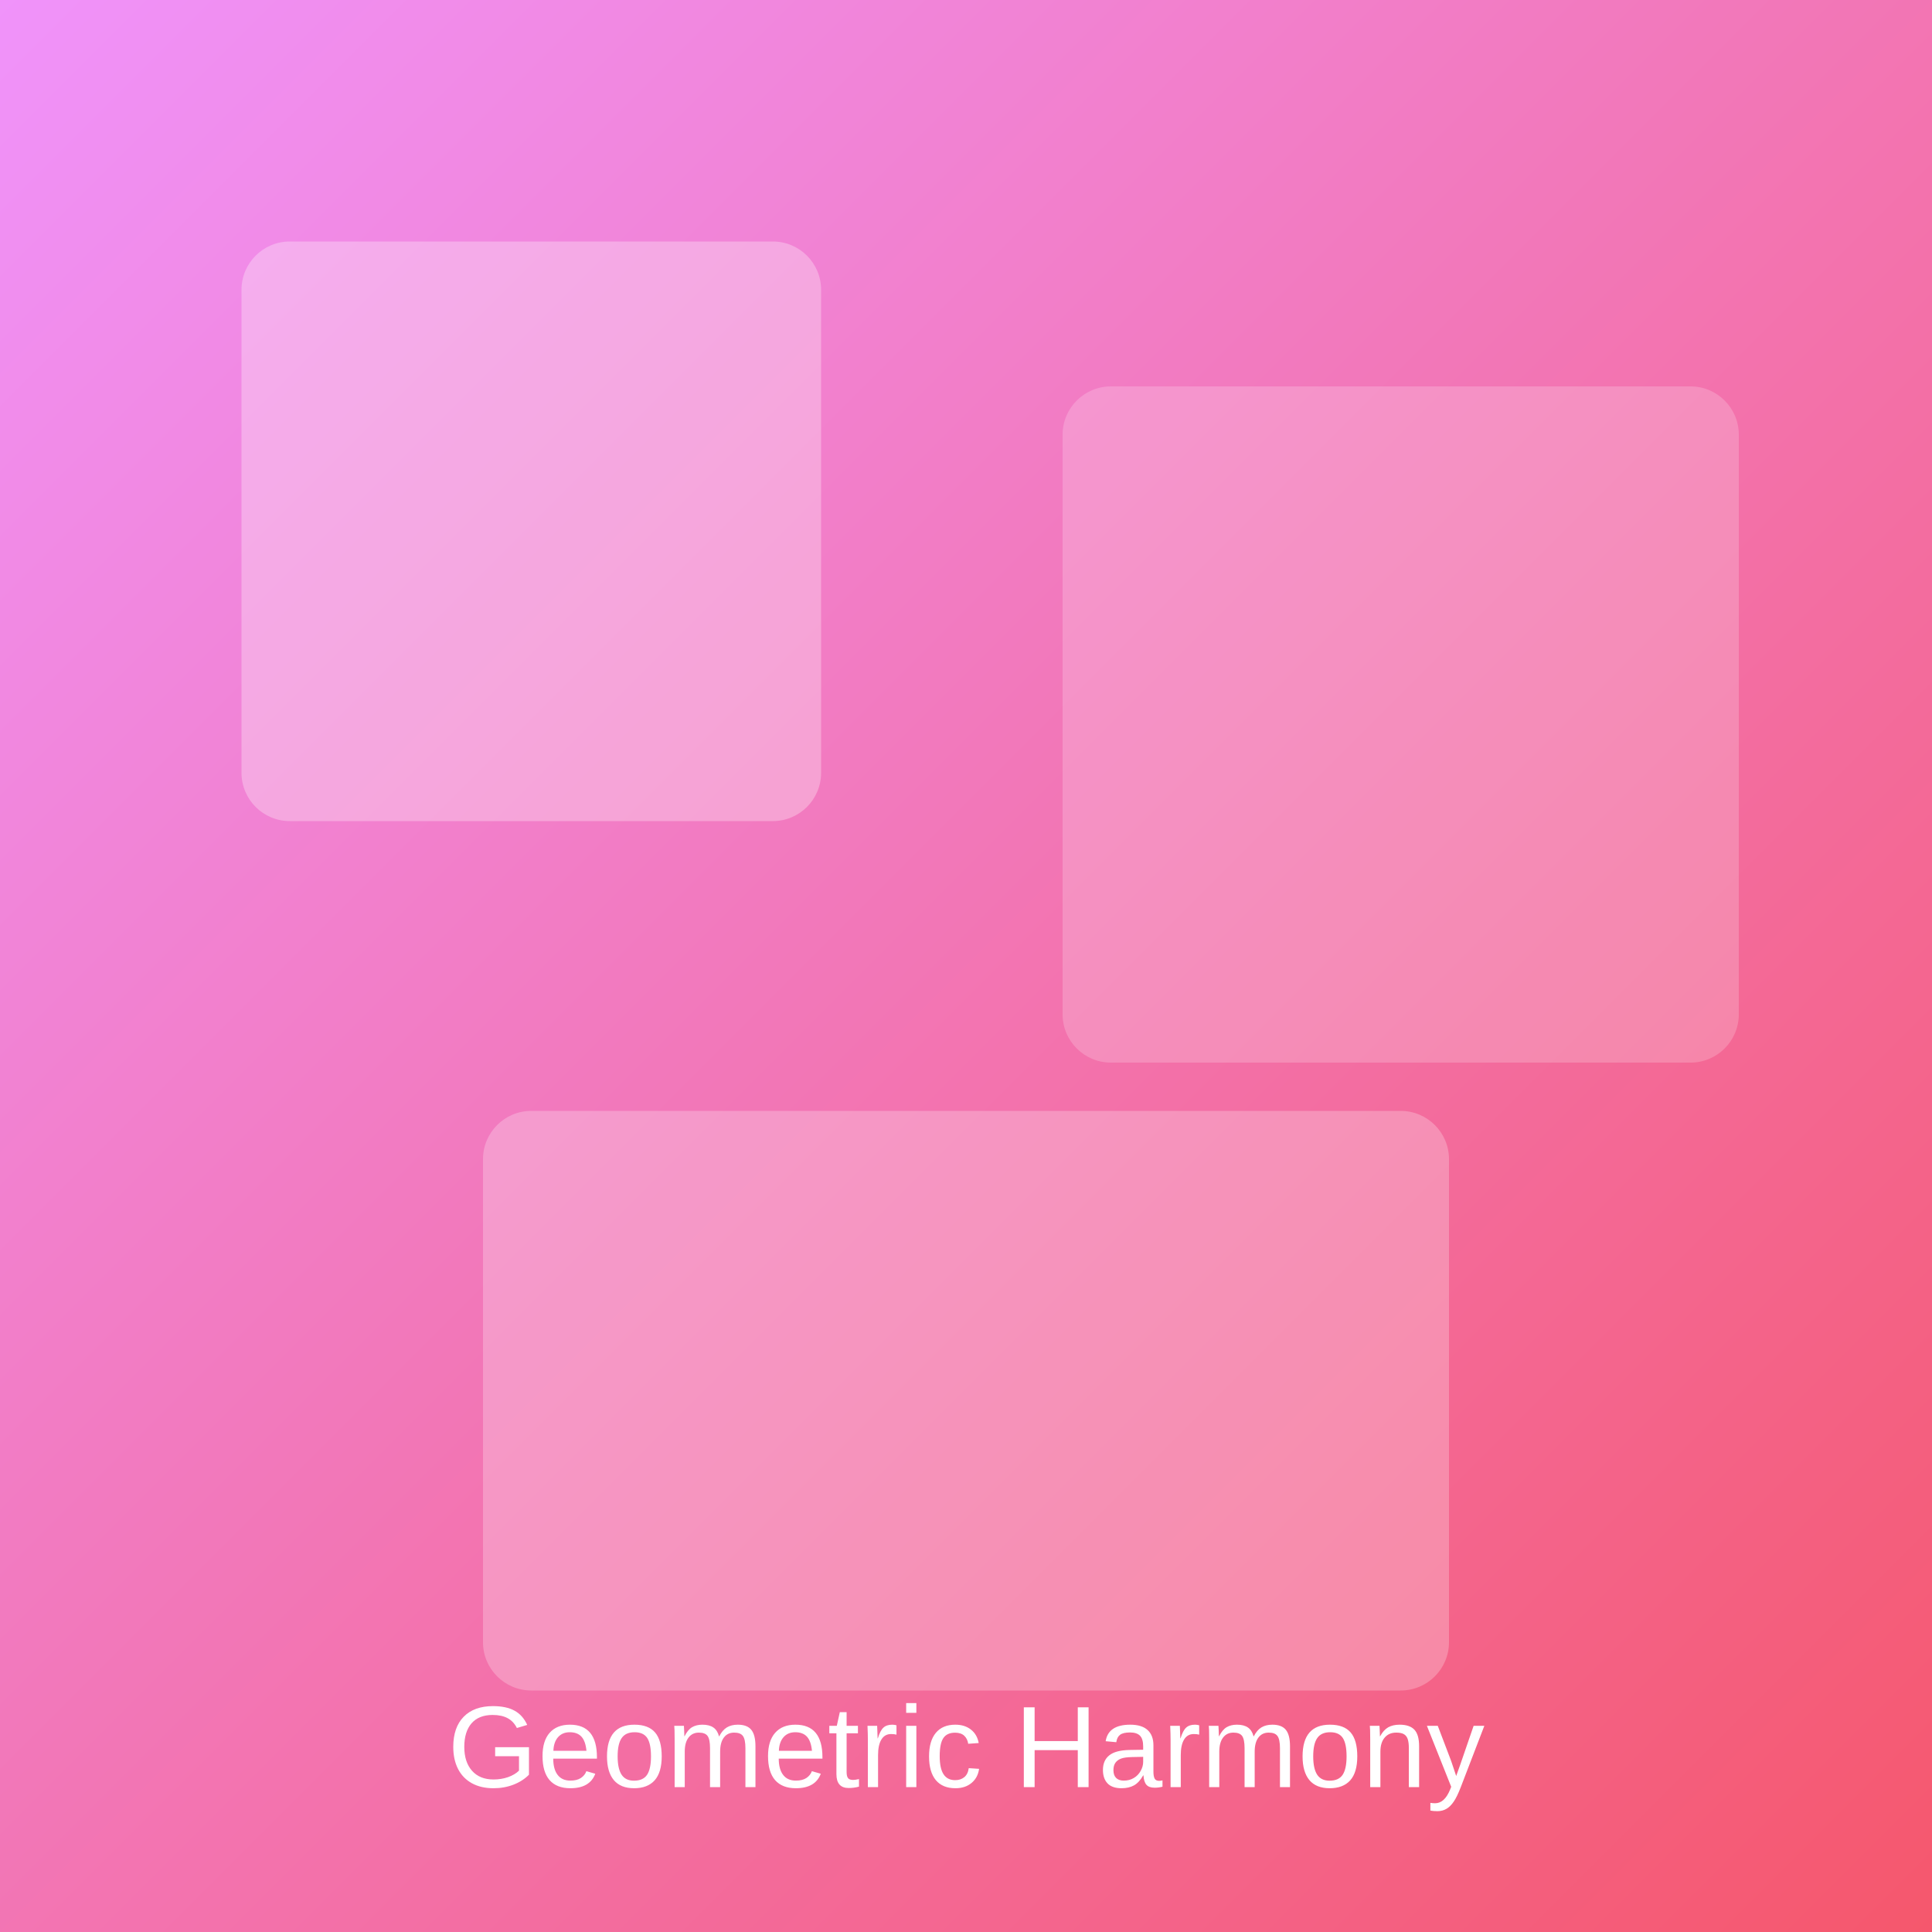
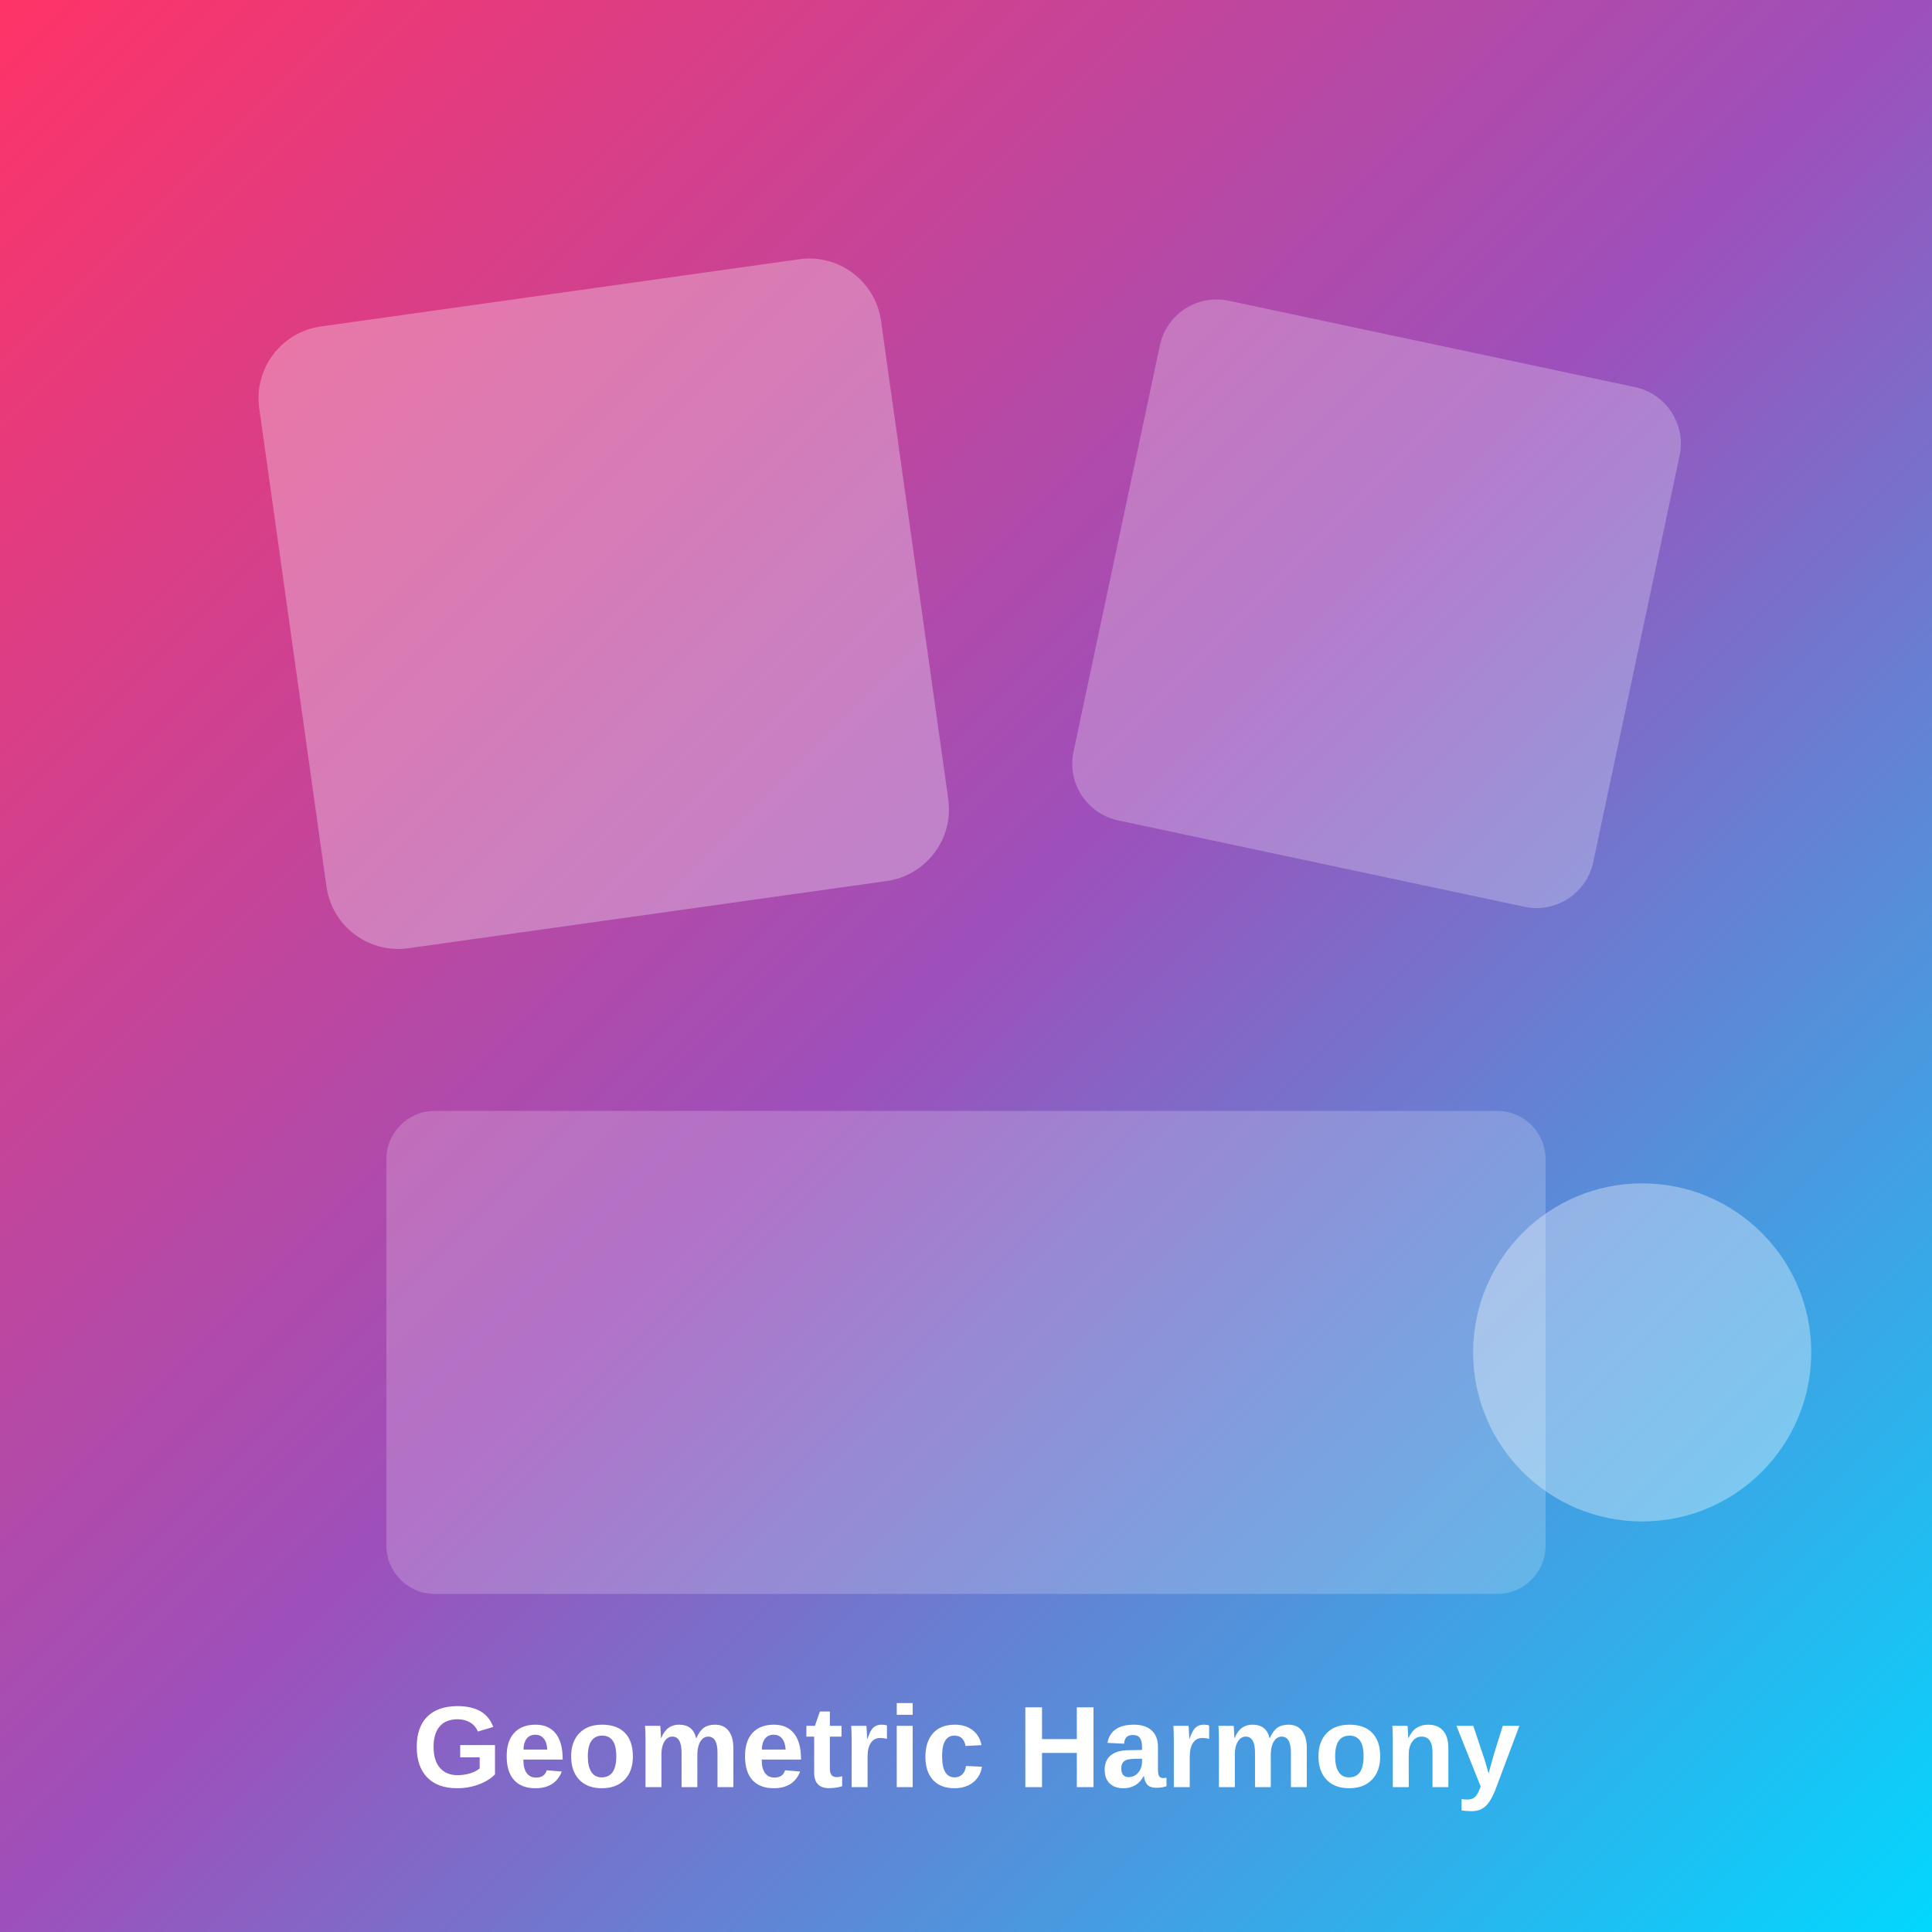
<svg xmlns="http://www.w3.org/2000/svg" width="400" height="400">
  <defs>
    <linearGradient id="grad2" x1="0%" y1="0%" x2="100%" y2="100%">
-       <stop offset="0%" style="stop-color:#f093fb;stop-opacity:1" />
-       <stop offset="100%" style="stop-color:#f5576c;stop-opacity:1" />
+       <stop offset="0%" style="stop-color:#FF3366;stop-opacity:1" />
+       <stop offset="50%" style="stop-color:#9D50BB;stop-opacity:1" />
+       <stop offset="100%" style="stop-color:#00D9FF;stop-opacity:1" />
    </linearGradient>
  </defs>
  <rect width="400" height="400" fill="url(#grad2)" />
-   <rect x="50" y="50" width="120" height="120" fill="rgba(255,255,255,0.3)" rx="10" />
-   <rect x="220" y="80" width="140" height="140" fill="rgba(255,255,255,0.2)" rx="10" />
-   <rect x="100" y="230" width="200" height="120" fill="rgba(255,255,255,0.25)" rx="10" />
-   <text x="200" y="370" font-family="Arial" font-size="24" fill="white" text-anchor="middle">Geometric Harmony</text>
+   <rect x="60" y="60" width="130" height="130" fill="rgba(255,255,255,0.3)" rx="15" transform="rotate(-8 125 125)" />
+   <rect x="230" y="70" width="110" height="110" fill="rgba(255,255,255,0.25)" rx="12" transform="rotate(12 285 125)" />
+   <rect x="80" y="230" width="240" height="100" fill="rgba(255,255,255,0.2)" rx="10" />
+   <circle cx="340" cy="280" r="35" fill="rgba(255,255,255,0.35)" />
+   <text x="200" y="370" font-family="Arial, sans-serif" font-size="24" font-weight="700" fill="white" text-anchor="middle">Geometric Harmony</text>
</svg>
